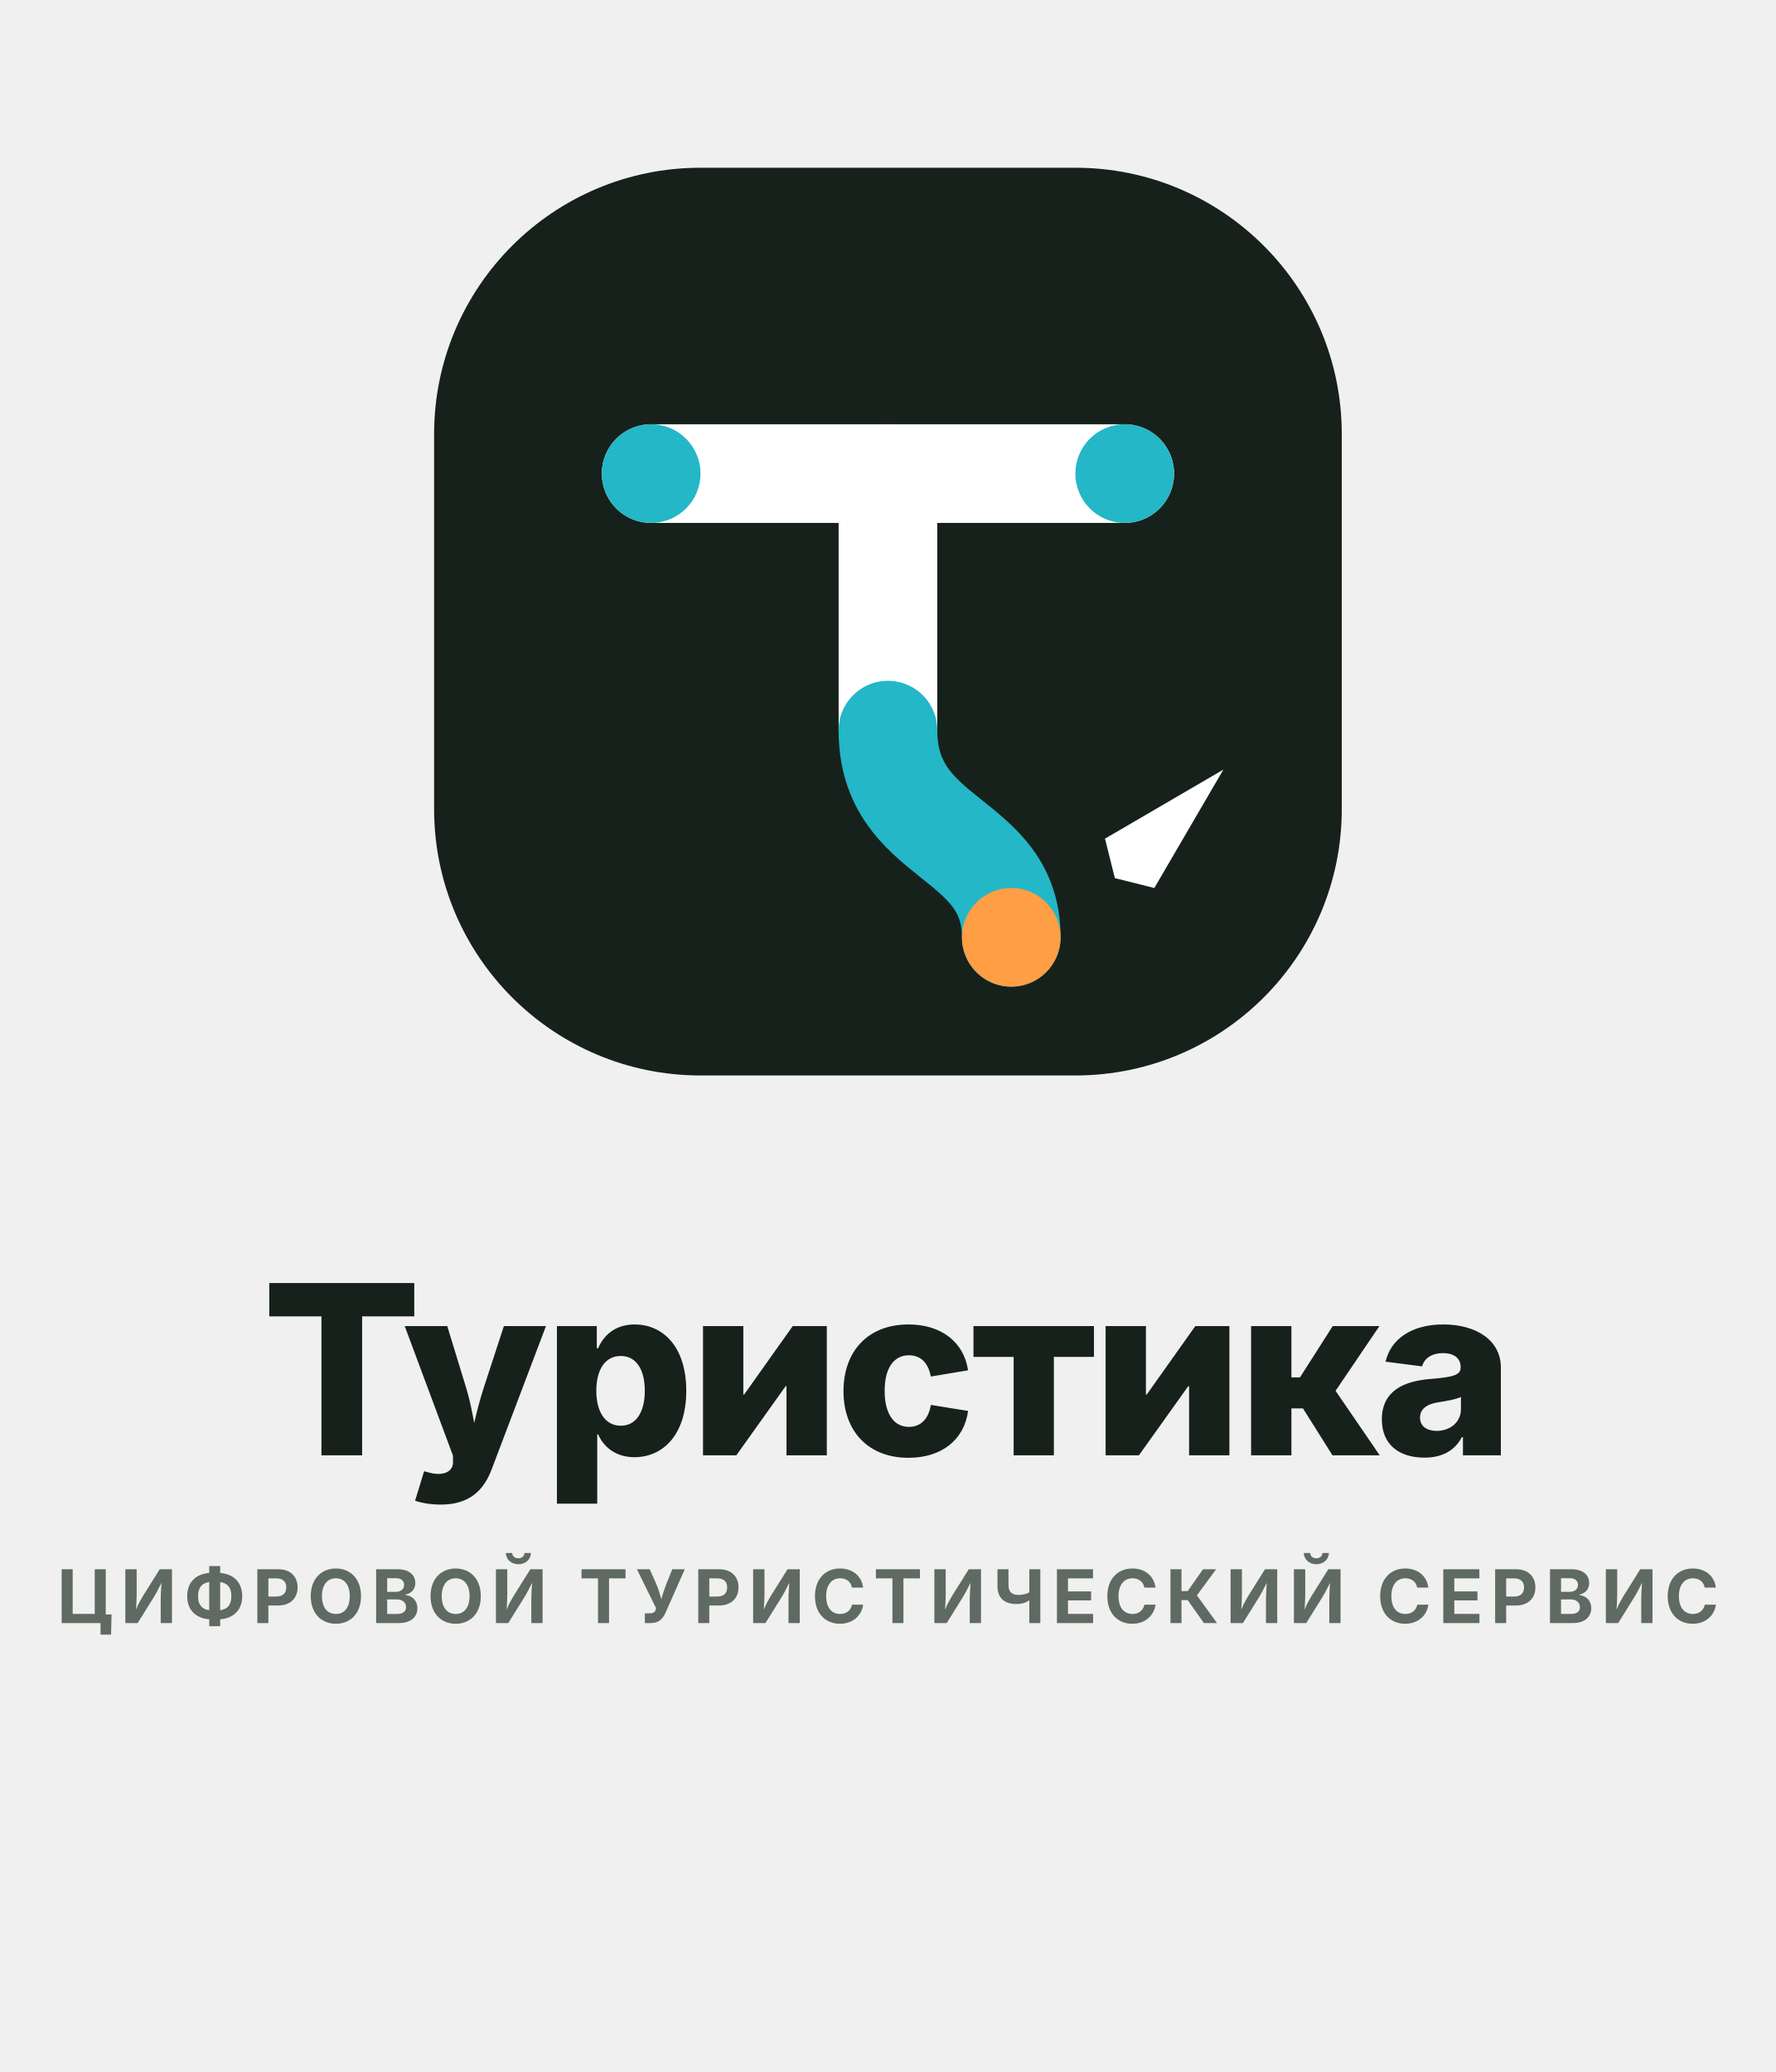
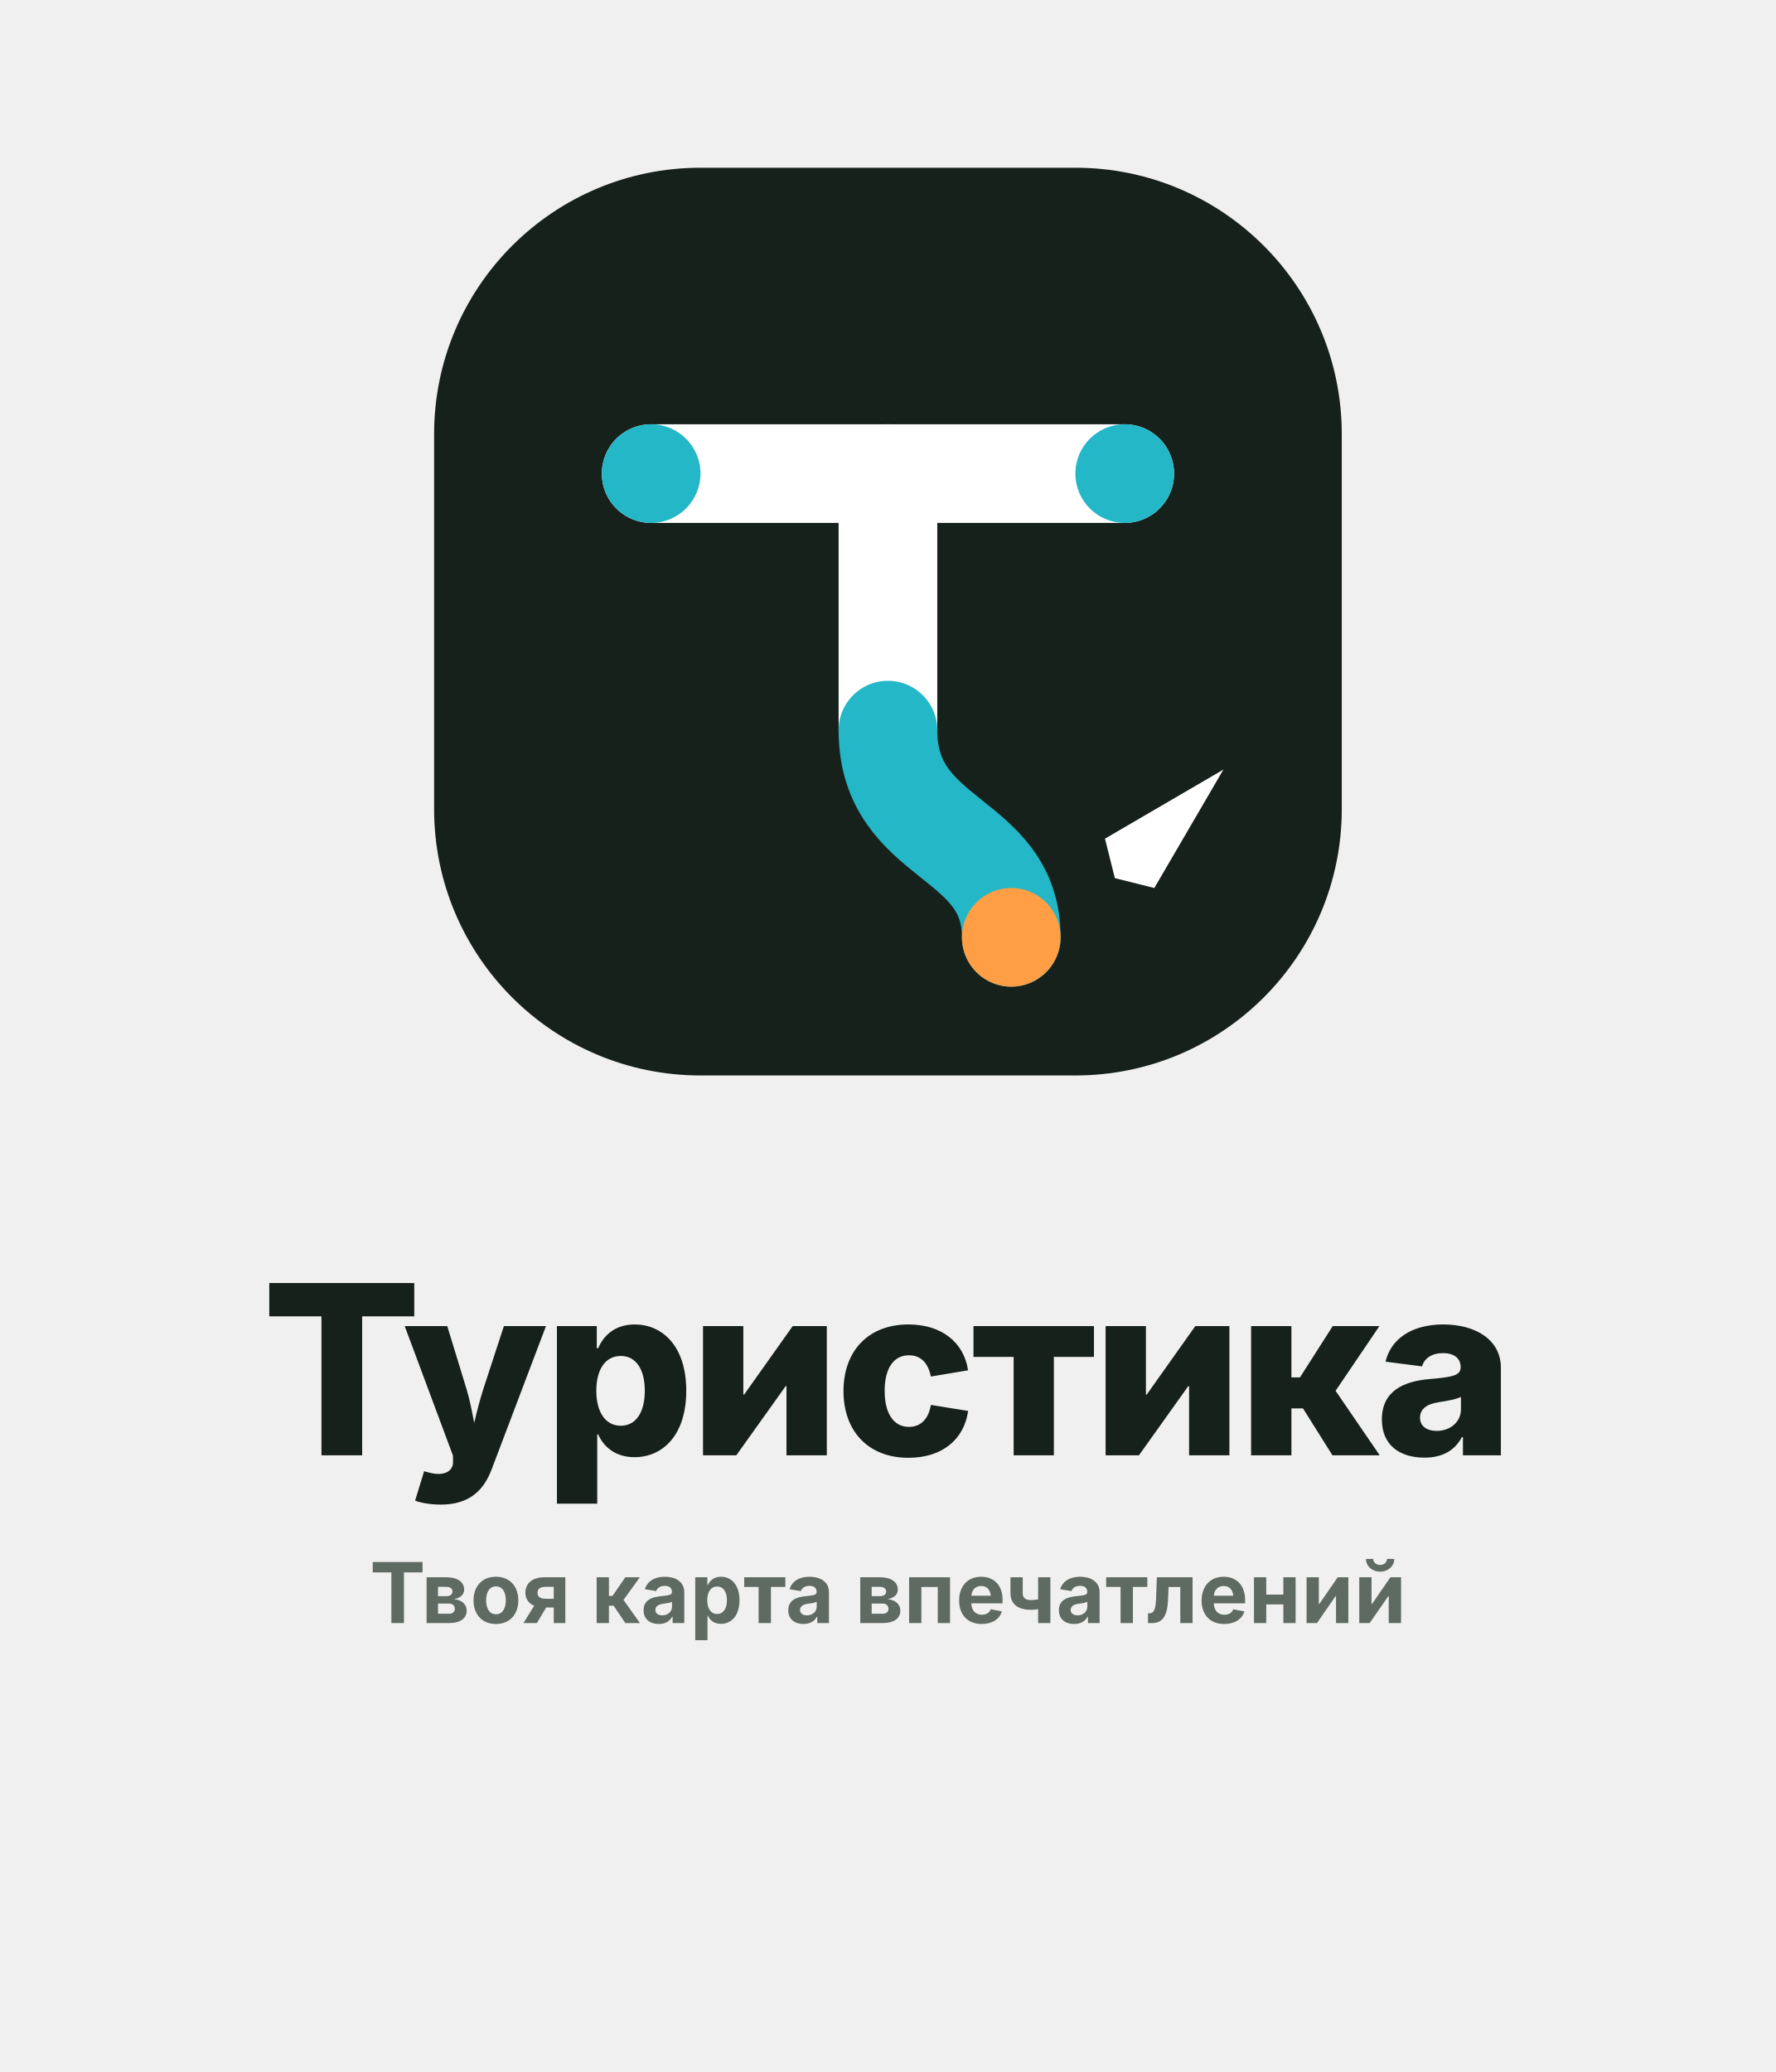
<svg xmlns="http://www.w3.org/2000/svg" width="360" height="420" viewBox="0 0 360 420" fill="none" role="img" aria-labelledby="title desc">
  <rect x="88" y="34" width="184" height="184" rx="54" fill="#17211B" />
  <path d="M132 96H228" stroke="#FFFFFF" stroke-width="20" stroke-linecap="round" />
  <path d="M180 96V148" stroke="#FFFFFF" stroke-width="20" stroke-linecap="round" />
  <path d="M180 148C180 171 205 169 205 190" stroke="#23B7C7" stroke-width="20" stroke-linecap="round" />
  <circle cx="132" cy="96" r="10" fill="#23B7C7" />
  <circle cx="228" cy="96" r="10" fill="#23B7C7" />
  <circle cx="205" cy="190" r="10" fill="#FF9E44" />
  <path d="M224 170L248 156L234 180L226 178L224 170Z" fill="#FFFFFF" />
  <text x="180" y="295" fill="#17211B" text-anchor="middle" font-family="Manrope, Inter, Arial, sans-serif" font-size="48" font-weight="800" letter-spacing="-1">Туристика</text>
-   <text x="180" y="329" fill="#5E6A62" text-anchor="middle" font-family="Manrope, Inter, Arial, sans-serif" font-size="15" font-weight="700" letter-spacing="1.4">ЦИФРОВОЙ ТУРИСТИЧЕСКИЙ СЕРВИС</text>
+   <text x="180" y="329" fill="#5E6A62" text-anchor="middle" font-family="Manrope, Inter, Arial, sans-serif" font-size="17" font-weight="700" letter-spacing=".1">Твоя карта впечатлений</text>
</svg>
